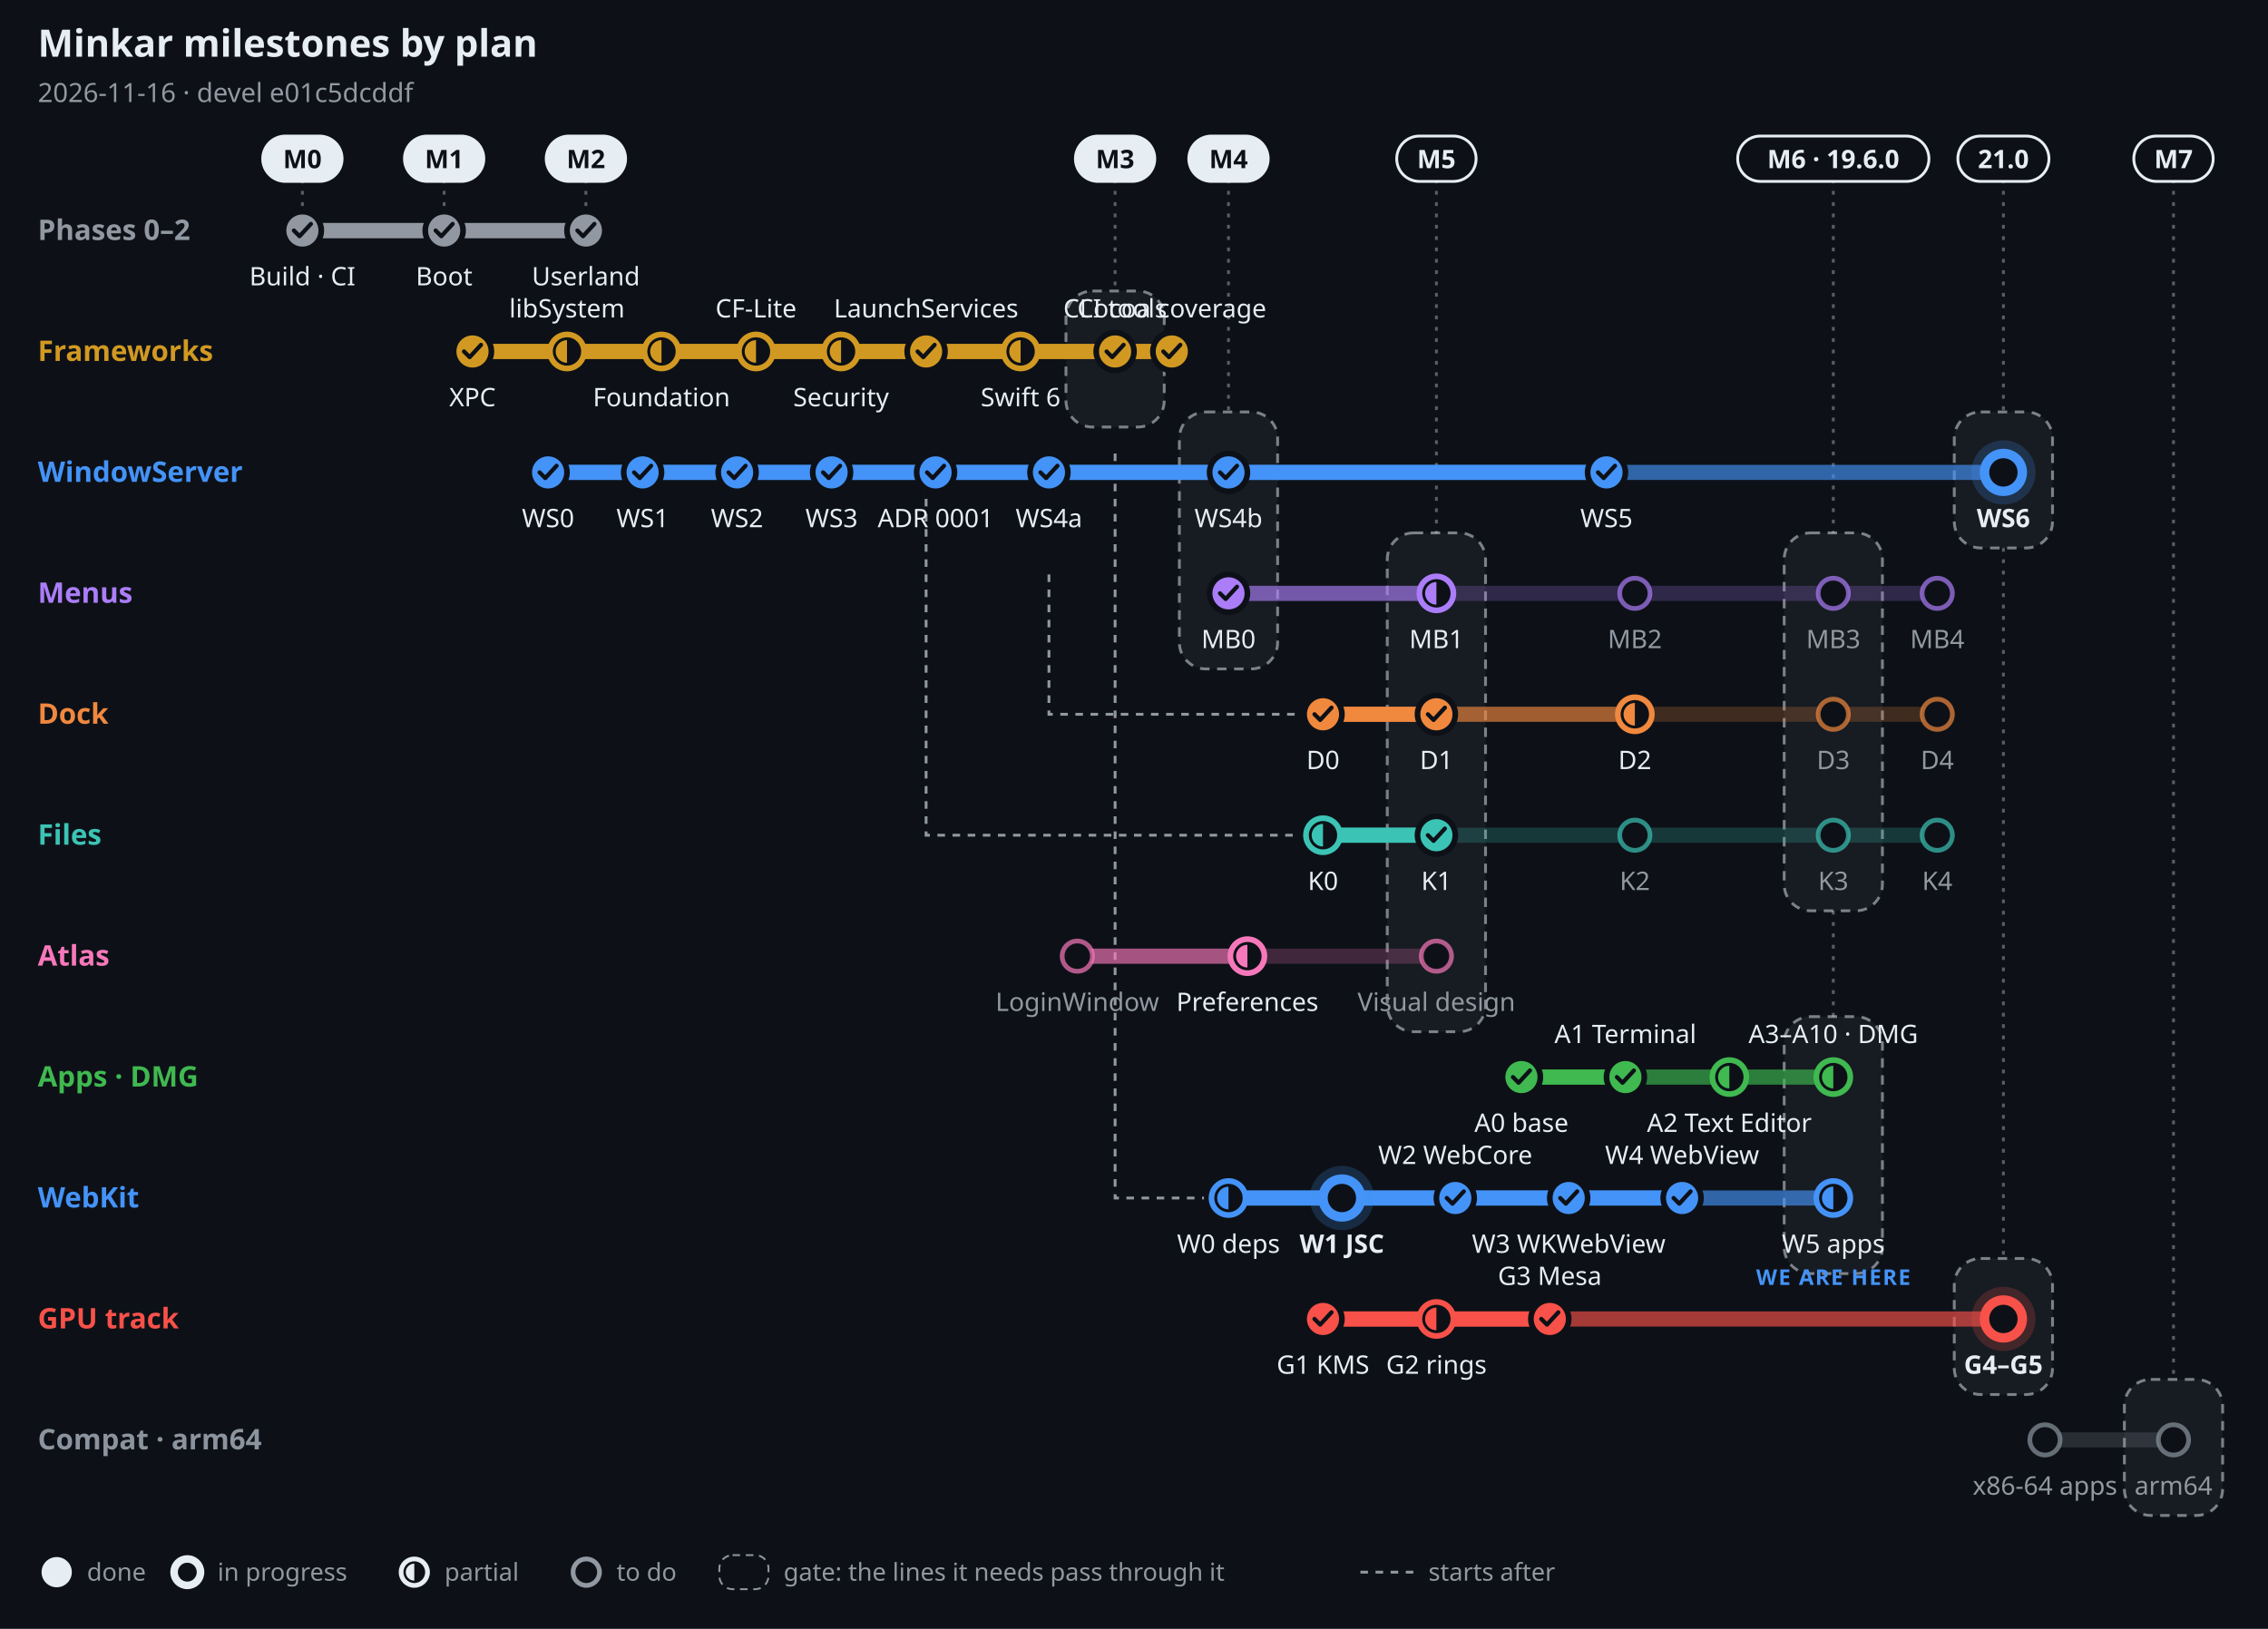
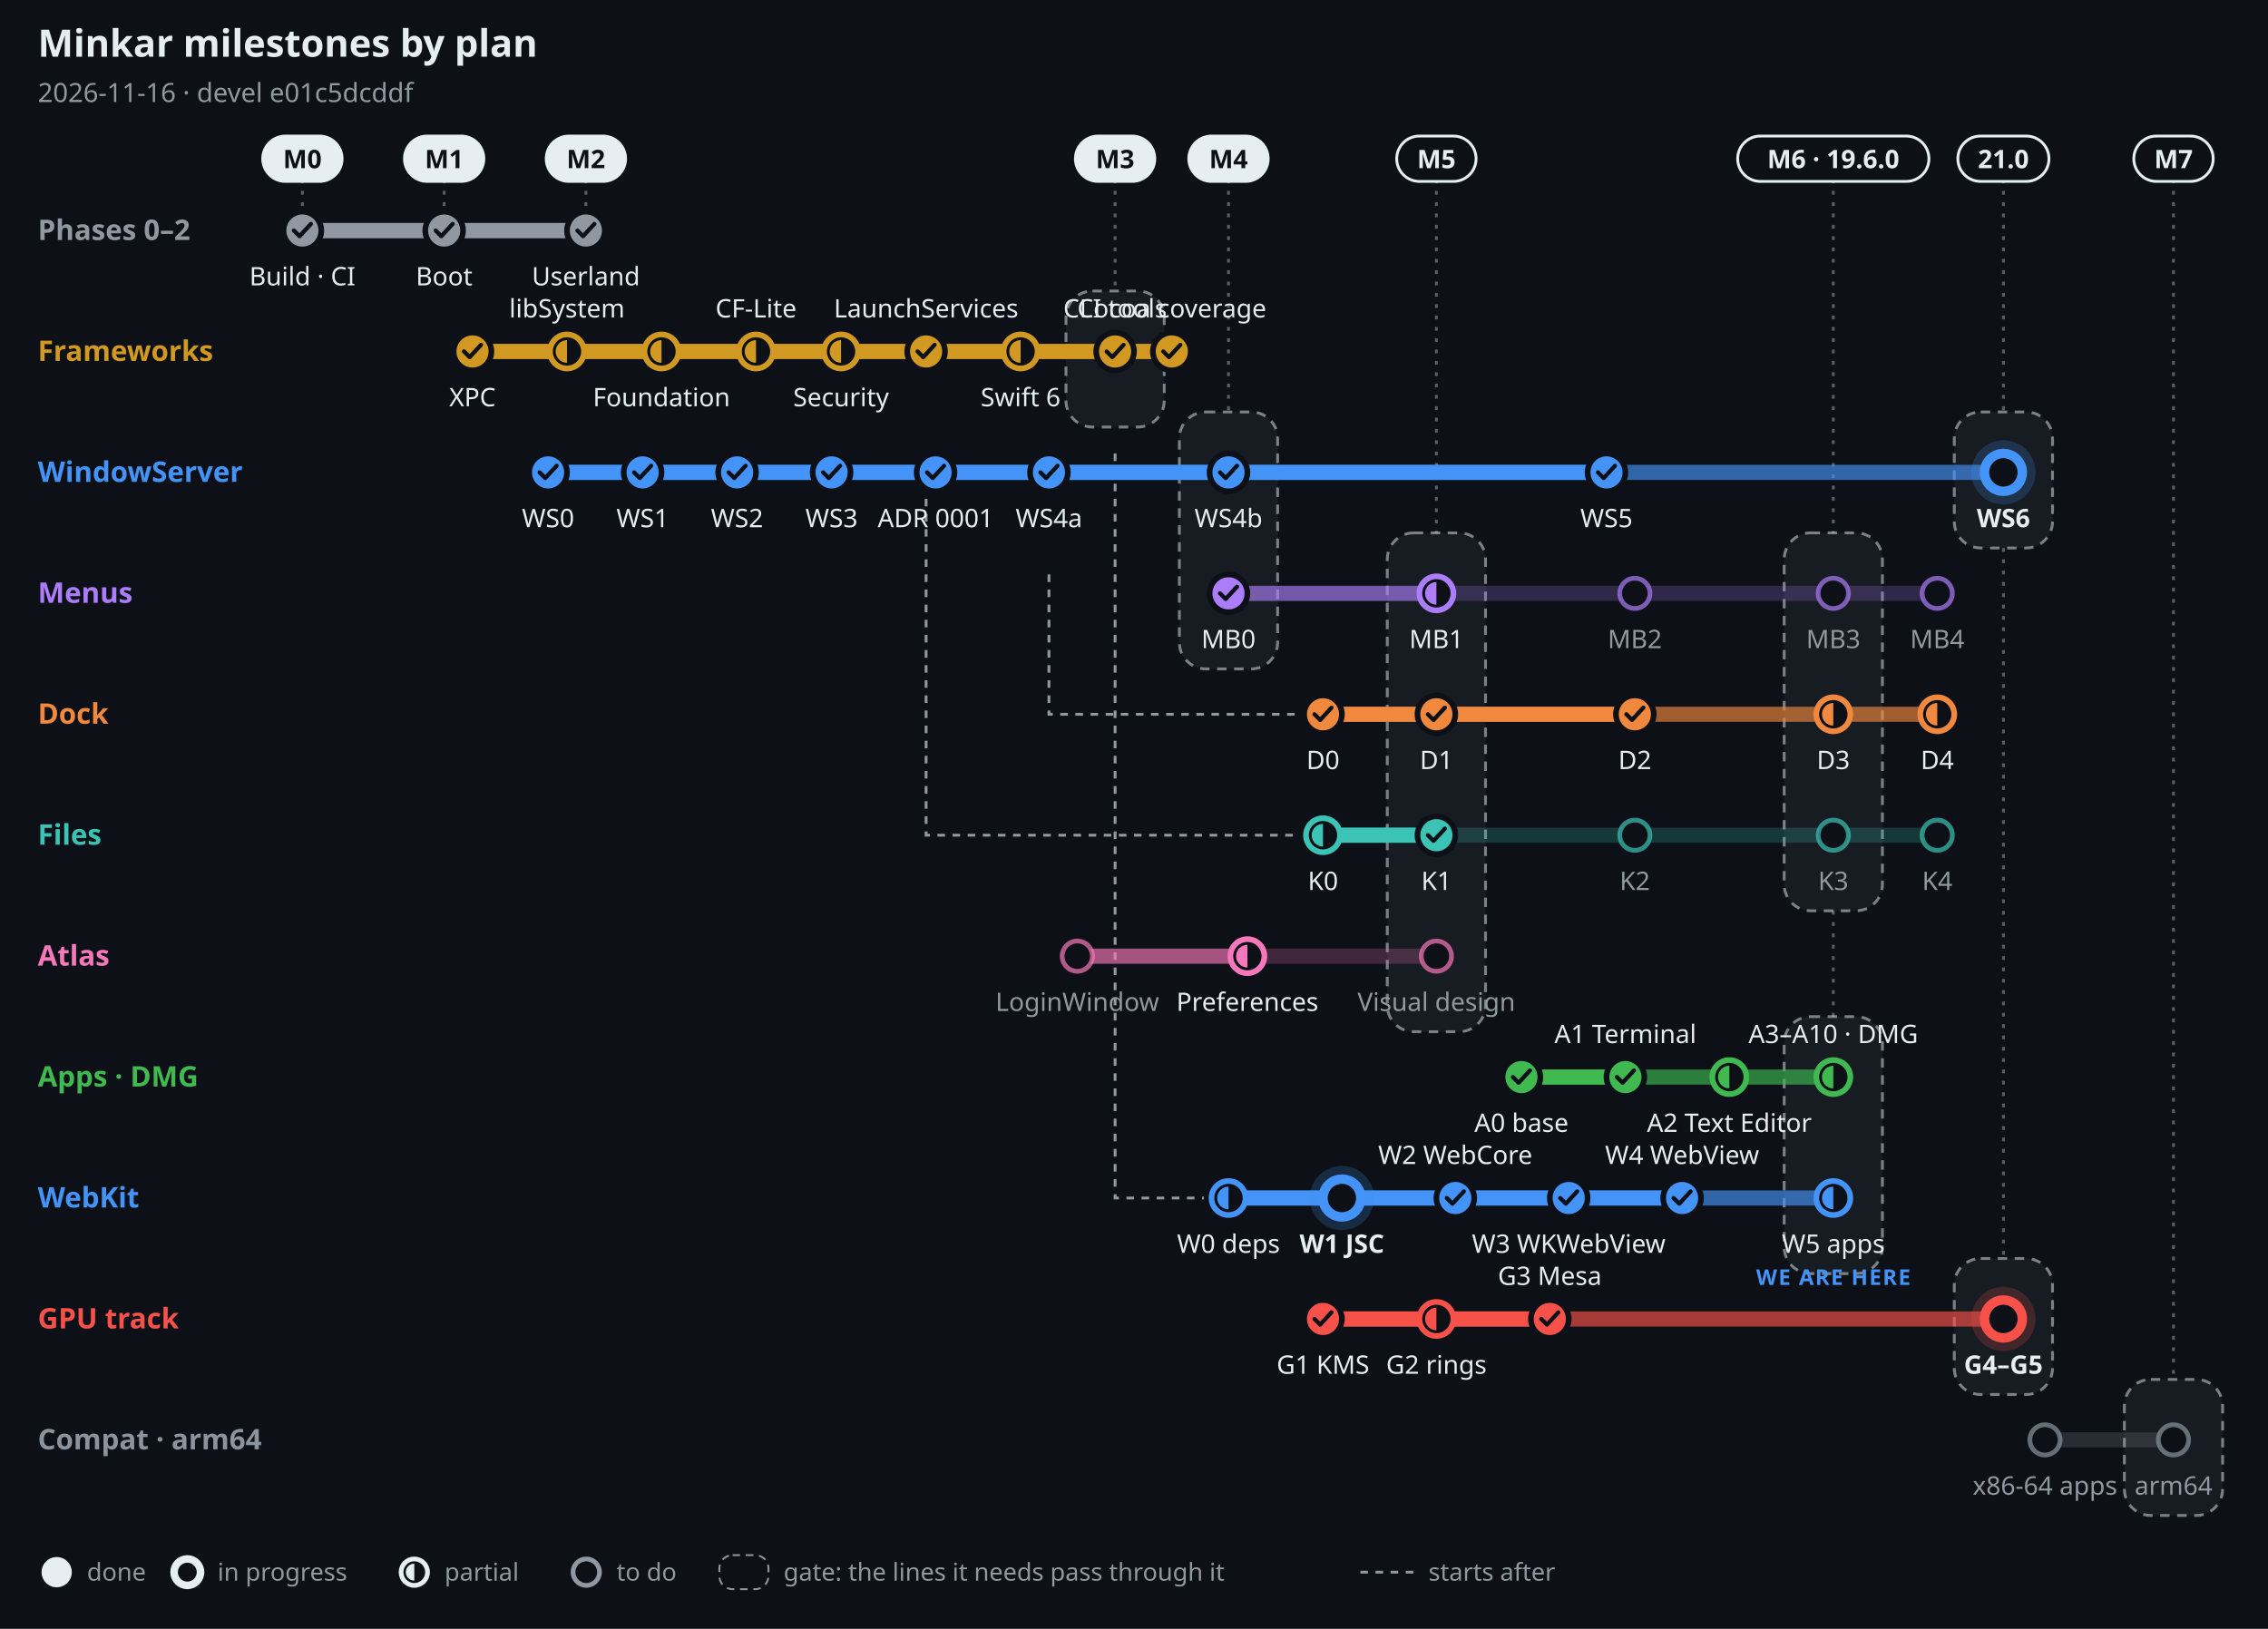
<svg xmlns="http://www.w3.org/2000/svg" width="1200" height="862" viewBox="0 0 1200 862" font-family="-apple-system, BlinkMacSystemFont, 'Segoe UI', 'Noto Sans', Helvetica, Arial, sans-serif" role="img" aria-label="Minkar milestones by plan, 2026-11-16">
  <rect width="1200" height="862" fill="#0d1117" />
  <text x="20" y="30" font-size="20" font-weight="700" fill="#e6edf3" text-anchor="start">Minkar milestones by plan</text>
  <text x="20" y="54" font-size="14" font-weight="400" fill="#9198a1" text-anchor="start">2026-11-16 · devel e01c5dcddf</text>
  <line x1="160" y1="95" x2="160" y2="110" stroke="#e6edf3" stroke-opacity=".35" stroke-width="1.5" stroke-dasharray="2 4" />
  <rect x="139" y="72" width="42" height="24" rx="12" fill="#e6edf3" stroke="#e6edf3" stroke-width="1.5" />
  <text x="160" y="89" font-size="13.5" font-weight="700" fill="#0d1117" text-anchor="middle">M0</text>
  <line x1="235" y1="95" x2="235" y2="110" stroke="#e6edf3" stroke-opacity=".35" stroke-width="1.5" stroke-dasharray="2 4" />
  <rect x="214" y="72" width="42" height="24" rx="12" fill="#e6edf3" stroke="#e6edf3" stroke-width="1.5" />
  <text x="235" y="89" font-size="13.5" font-weight="700" fill="#0d1117" text-anchor="middle">M1</text>
  <line x1="310" y1="95" x2="310" y2="110" stroke="#e6edf3" stroke-opacity=".35" stroke-width="1.5" stroke-dasharray="2 4" />
  <rect x="289" y="72" width="42" height="24" rx="12" fill="#e6edf3" stroke="#e6edf3" stroke-width="1.5" />
  <text x="310" y="89" font-size="13.5" font-weight="700" fill="#0d1117" text-anchor="middle">M2</text>
  <line x1="590" y1="95" x2="590" y2="154" stroke="#e6edf3" stroke-opacity=".35" stroke-width="1.5" stroke-dasharray="2 4" />
  <rect x="564" y="154" width="52" height="72" rx="14" fill="#e6edf3" fill-opacity=".05" stroke="#e6edf3" stroke-opacity=".5" stroke-width="1.5" stroke-dasharray="5 4" />
  <rect x="569" y="72" width="42" height="24" rx="12" fill="#e6edf3" stroke="#e6edf3" stroke-width="1.5" />
  <text x="590" y="89" font-size="13.5" font-weight="700" fill="#0d1117" text-anchor="middle">M3</text>
  <line x1="650" y1="95" x2="650" y2="218" stroke="#e6edf3" stroke-opacity=".35" stroke-width="1.5" stroke-dasharray="2 4" />
  <rect x="624" y="218" width="52" height="136" rx="14" fill="#e6edf3" fill-opacity=".05" stroke="#e6edf3" stroke-opacity=".5" stroke-width="1.5" stroke-dasharray="5 4" />
  <rect x="629" y="72" width="42" height="24" rx="12" fill="#e6edf3" stroke="#e6edf3" stroke-width="1.5" />
  <text x="650" y="89" font-size="13.5" font-weight="700" fill="#0d1117" text-anchor="middle">M4</text>
  <line x1="760" y1="95" x2="760" y2="282" stroke="#e6edf3" stroke-opacity=".35" stroke-width="1.5" stroke-dasharray="2 4" />
  <rect x="734" y="282" width="52" height="264" rx="14" fill="#e6edf3" fill-opacity=".05" stroke="#e6edf3" stroke-opacity=".5" stroke-width="1.5" stroke-dasharray="5 4" />
  <rect x="739" y="72" width="42" height="24" rx="12" fill="#0d1117" stroke="#e6edf3" stroke-width="1.5" />
  <text x="760" y="89" font-size="13.5" font-weight="700" fill="#e6edf3" text-anchor="middle">M5</text>
  <line x1="970" y1="95" x2="970" y2="282" stroke="#e6edf3" stroke-opacity=".35" stroke-width="1.5" stroke-dasharray="2 4" />
  <rect x="944" y="282" width="52" height="200" rx="14" fill="#e6edf3" fill-opacity=".05" stroke="#e6edf3" stroke-opacity=".5" stroke-width="1.5" stroke-dasharray="5 4" />
  <line x1="970" y1="482" x2="970" y2="538" stroke="#e6edf3" stroke-opacity=".35" stroke-width="1.5" stroke-dasharray="2 4" />
  <rect x="944" y="538" width="52" height="136" rx="14" fill="#e6edf3" fill-opacity=".05" stroke="#e6edf3" stroke-opacity=".5" stroke-width="1.5" stroke-dasharray="5 4" />
  <rect x="919.4" y="72" width="101.2" height="24" rx="12" fill="#0d1117" stroke="#e6edf3" stroke-width="1.5" />
  <text x="970" y="89" font-size="13.5" font-weight="700" fill="#e6edf3" text-anchor="middle">M6 · 19.6.0</text>
  <line x1="1060" y1="95" x2="1060" y2="218" stroke="#e6edf3" stroke-opacity=".35" stroke-width="1.5" stroke-dasharray="2 4" />
  <rect x="1034" y="218" width="52" height="72" rx="14" fill="#e6edf3" fill-opacity=".05" stroke="#e6edf3" stroke-opacity=".5" stroke-width="1.5" stroke-dasharray="5 4" />
  <line x1="1060" y1="290" x2="1060" y2="666" stroke="#e6edf3" stroke-opacity=".35" stroke-width="1.5" stroke-dasharray="2 4" />
  <rect x="1034" y="666" width="52" height="72" rx="14" fill="#e6edf3" fill-opacity=".05" stroke="#e6edf3" stroke-opacity=".5" stroke-width="1.5" stroke-dasharray="5 4" />
  <rect x="1035.9" y="72" width="48.2" height="24" rx="12" fill="#0d1117" stroke="#e6edf3" stroke-width="1.5" />
  <text x="1060" y="89" font-size="13.5" font-weight="700" fill="#e6edf3" text-anchor="middle">21.0</text>
  <line x1="1150" y1="95" x2="1150" y2="730" stroke="#e6edf3" stroke-opacity=".35" stroke-width="1.5" stroke-dasharray="2 4" />
  <rect x="1124" y="730" width="52" height="72" rx="14" fill="#e6edf3" fill-opacity=".05" stroke="#e6edf3" stroke-opacity=".5" stroke-width="1.5" stroke-dasharray="5 4" />
  <rect x="1129" y="72" width="42" height="24" rx="12" fill="#0d1117" stroke="#e6edf3" stroke-width="1.5" />
  <text x="1150" y="89" font-size="13.5" font-weight="700" fill="#e6edf3" text-anchor="middle">M7</text>
  <path d="M555 304 V378 H687" fill="none" stroke="#9198a1" stroke-width="1.5" stroke-dasharray="4 4" />
  <path d="M490 240 V442 H687" fill="none" stroke="#9198a1" stroke-width="1.5" stroke-dasharray="4 4" />
  <path d="M590 240 V634 H637" fill="none" stroke="#9198a1" stroke-width="1.5" stroke-dasharray="4 4" />
  <text x="20" y="127" font-size="15" font-weight="700" fill="#9198a1" text-anchor="start">Phases 0–2</text>
  <line x1="160" y1="122" x2="310" y2="122" stroke="#9198a1" stroke-opacity=".22" stroke-width="8" stroke-linecap="round" />
  <line x1="160" y1="122" x2="310" y2="122" stroke="#9198a1" stroke-opacity=".55" stroke-width="8" stroke-linecap="round" />
  <line x1="160" y1="122" x2="310" y2="122" stroke="#9198a1" stroke-opacity="1" stroke-width="8" stroke-linecap="round" />
  <circle cx="160" cy="122" r="10" fill="#9198a1" stroke="#0d1117" stroke-width="3" />
  <path d="M155.5 122 l3 3 l6 -6.5" fill="none" stroke="#0d1117" stroke-width="2.2" stroke-linecap="round" stroke-linejoin="round" />
  <text x="160" y="151" font-size="13.5" font-weight="500" fill="#e6edf3" text-anchor="middle">Build · CI</text>
  <circle cx="235" cy="122" r="10" fill="#9198a1" stroke="#0d1117" stroke-width="3" />
  <path d="M230.5 122 l3 3 l6 -6.5" fill="none" stroke="#0d1117" stroke-width="2.2" stroke-linecap="round" stroke-linejoin="round" />
  <text x="235" y="151" font-size="13.5" font-weight="500" fill="#e6edf3" text-anchor="middle">Boot</text>
  <circle cx="310" cy="122" r="10" fill="#9198a1" stroke="#0d1117" stroke-width="3" />
  <path d="M305.5 122 l3 3 l6 -6.5" fill="none" stroke="#0d1117" stroke-width="2.2" stroke-linecap="round" stroke-linejoin="round" />
  <text x="310" y="151" font-size="13.5" font-weight="500" fill="#e6edf3" text-anchor="middle">Userland</text>
  <text x="20" y="191" font-size="15" font-weight="700" fill="#d29922" text-anchor="start">Frameworks</text>
  <line x1="250" y1="186" x2="620" y2="186" stroke="#d29922" stroke-opacity=".22" stroke-width="8" stroke-linecap="round" />
  <line x1="250" y1="186" x2="620" y2="186" stroke="#d29922" stroke-opacity=".55" stroke-width="8" stroke-linecap="round" />
  <line x1="250" y1="186" x2="620" y2="186" stroke="#d29922" stroke-opacity="1" stroke-width="8" stroke-linecap="round" />
  <circle cx="250" cy="186" r="10" fill="#d29922" stroke="#0d1117" stroke-width="3" />
  <path d="M245.5 186 l3 3 l6 -6.5" fill="none" stroke="#0d1117" stroke-width="2.2" stroke-linecap="round" stroke-linejoin="round" />
  <text x="250" y="215" font-size="13.5" font-weight="500" fill="#e6edf3" text-anchor="middle">XPC</text>
  <circle cx="300" cy="186" r="9" fill="#0d1117" stroke="#d29922" stroke-width="3" />
  <path d="M300 180 A6 6 0 0 0 300 192 Z" fill="#d29922" />
  <text x="300" y="168" font-size="13.5" font-weight="500" fill="#e6edf3" text-anchor="middle">libSystem</text>
  <circle cx="350" cy="186" r="9" fill="#0d1117" stroke="#d29922" stroke-width="3" />
  <path d="M350 180 A6 6 0 0 0 350 192 Z" fill="#d29922" />
  <text x="350" y="215" font-size="13.5" font-weight="500" fill="#e6edf3" text-anchor="middle">Foundation</text>
  <circle cx="400" cy="186" r="9" fill="#0d1117" stroke="#d29922" stroke-width="3" />
  <path d="M400 180 A6 6 0 0 0 400 192 Z" fill="#d29922" />
  <text x="400" y="168" font-size="13.5" font-weight="500" fill="#e6edf3" text-anchor="middle">CF-Lite</text>
  <circle cx="445" cy="186" r="9" fill="#0d1117" stroke="#d29922" stroke-width="3" />
  <path d="M445 180 A6 6 0 0 0 445 192 Z" fill="#d29922" />
  <text x="445" y="215" font-size="13.5" font-weight="500" fill="#e6edf3" text-anchor="middle">Security</text>
  <circle cx="490" cy="186" r="10" fill="#d29922" stroke="#0d1117" stroke-width="3" />
  <path d="M485.5 186 l3 3 l6 -6.5" fill="none" stroke="#0d1117" stroke-width="2.2" stroke-linecap="round" stroke-linejoin="round" />
  <text x="490" y="168" font-size="13.5" font-weight="500" fill="#e6edf3" text-anchor="middle">LaunchServices</text>
  <circle cx="540" cy="186" r="9" fill="#0d1117" stroke="#d29922" stroke-width="3" />
  <path d="M540 180 A6 6 0 0 0 540 192 Z" fill="#d29922" />
  <text x="540" y="215" font-size="13.5" font-weight="500" fill="#e6edf3" text-anchor="middle">Swift 6</text>
  <circle cx="590" cy="186" r="10" fill="#d29922" stroke="#0d1117" stroke-width="3" />
  <path d="M585.5 186 l3 3 l6 -6.5" fill="none" stroke="#0d1117" stroke-width="2.2" stroke-linecap="round" stroke-linejoin="round" />
  <text x="590" y="168" font-size="13.5" font-weight="500" fill="#e6edf3" text-anchor="middle">CLI tools</text>
  <circle cx="620" cy="186" r="10" fill="#d29922" stroke="#0d1117" stroke-width="3" />
  <path d="M615.5 186 l3 3 l6 -6.5" fill="none" stroke="#0d1117" stroke-width="2.2" stroke-linecap="round" stroke-linejoin="round" />
  <text x="620" y="168" font-size="13.5" font-weight="500" fill="#e6edf3" text-anchor="middle">Cocoa coverage</text>
  <text x="20" y="255" font-size="15" font-weight="700" fill="#4493f8" text-anchor="start">WindowServer</text>
  <line x1="290" y1="250" x2="1060" y2="250" stroke="#4493f8" stroke-opacity=".22" stroke-width="8" stroke-linecap="round" />
  <line x1="290" y1="250" x2="1060" y2="250" stroke="#4493f8" stroke-opacity=".55" stroke-width="8" stroke-linecap="round" />
  <line x1="290" y1="250" x2="850" y2="250" stroke="#4493f8" stroke-opacity="1" stroke-width="8" stroke-linecap="round" />
  <circle cx="290" cy="250" r="10" fill="#4493f8" stroke="#0d1117" stroke-width="3" />
  <path d="M285.5 250 l3 3 l6 -6.5" fill="none" stroke="#0d1117" stroke-width="2.2" stroke-linecap="round" stroke-linejoin="round" />
  <text x="290" y="279" font-size="13.5" font-weight="500" fill="#e6edf3" text-anchor="middle">WS0</text>
  <circle cx="340" cy="250" r="10" fill="#4493f8" stroke="#0d1117" stroke-width="3" />
  <path d="M335.5 250 l3 3 l6 -6.5" fill="none" stroke="#0d1117" stroke-width="2.2" stroke-linecap="round" stroke-linejoin="round" />
  <text x="340" y="279" font-size="13.5" font-weight="500" fill="#e6edf3" text-anchor="middle">WS1</text>
  <circle cx="390" cy="250" r="10" fill="#4493f8" stroke="#0d1117" stroke-width="3" />
  <path d="M385.5 250 l3 3 l6 -6.5" fill="none" stroke="#0d1117" stroke-width="2.2" stroke-linecap="round" stroke-linejoin="round" />
  <text x="390" y="279" font-size="13.5" font-weight="500" fill="#e6edf3" text-anchor="middle">WS2</text>
  <circle cx="440" cy="250" r="10" fill="#4493f8" stroke="#0d1117" stroke-width="3" />
  <path d="M435.5 250 l3 3 l6 -6.5" fill="none" stroke="#0d1117" stroke-width="2.2" stroke-linecap="round" stroke-linejoin="round" />
  <text x="440" y="279" font-size="13.5" font-weight="500" fill="#e6edf3" text-anchor="middle">WS3</text>
  <circle cx="495" cy="250" r="10" fill="#4493f8" stroke="#0d1117" stroke-width="3" />
  <path d="M490.5 250 l3 3 l6 -6.5" fill="none" stroke="#0d1117" stroke-width="2.2" stroke-linecap="round" stroke-linejoin="round" />
  <text x="495" y="279" font-size="13.5" font-weight="500" fill="#e6edf3" text-anchor="middle">ADR 0001</text>
  <circle cx="555" cy="250" r="10" fill="#4493f8" stroke="#0d1117" stroke-width="3" />
  <path d="M550.5 250 l3 3 l6 -6.5" fill="none" stroke="#0d1117" stroke-width="2.2" stroke-linecap="round" stroke-linejoin="round" />
  <text x="555" y="279" font-size="13.5" font-weight="500" fill="#e6edf3" text-anchor="middle">WS4a</text>
  <circle cx="650" cy="250" r="10" fill="#4493f8" stroke="#0d1117" stroke-width="3" />
  <path d="M645.5 250 l3 3 l6 -6.5" fill="none" stroke="#0d1117" stroke-width="2.2" stroke-linecap="round" stroke-linejoin="round" />
  <text x="650" y="279" font-size="13.5" font-weight="500" fill="#e6edf3" text-anchor="middle">WS4b</text>
  <circle cx="850" cy="250" r="10" fill="#4493f8" stroke="#0d1117" stroke-width="3" />
  <path d="M845.5 250 l3 3 l6 -6.5" fill="none" stroke="#0d1117" stroke-width="2.2" stroke-linecap="round" stroke-linejoin="round" />
  <text x="850" y="279" font-size="13.5" font-weight="500" fill="#e6edf3" text-anchor="middle">WS5</text>
  <circle cx="1060" cy="250" r="17" fill="#4493f8" fill-opacity=".2" />
  <circle cx="1060" cy="250" r="10" fill="#0d1117" stroke="#4493f8" stroke-width="5" />
  <text x="1060" y="279" font-size="13.5" font-weight="700" fill="#e6edf3" text-anchor="middle">WS6</text>
  <text x="20" y="319" font-size="15" font-weight="700" fill="#ab7df8" text-anchor="start">Menus</text>
  <line x1="650" y1="314" x2="1025" y2="314" stroke="#ab7df8" stroke-opacity=".22" stroke-width="8" stroke-linecap="round" />
  <line x1="650" y1="314" x2="760" y2="314" stroke="#ab7df8" stroke-opacity=".55" stroke-width="8" stroke-linecap="round" />
  <line x1="650" y1="314" x2="650" y2="314" stroke="#ab7df8" stroke-opacity="1" stroke-width="8" stroke-linecap="round" />
  <circle cx="650" cy="314" r="10" fill="#ab7df8" stroke="#0d1117" stroke-width="3" />
  <path d="M645.5 314 l3 3 l6 -6.5" fill="none" stroke="#0d1117" stroke-width="2.2" stroke-linecap="round" stroke-linejoin="round" />
  <text x="650" y="343" font-size="13.5" font-weight="500" fill="#e6edf3" text-anchor="middle">MB0</text>
  <circle cx="760" cy="314" r="9" fill="#0d1117" stroke="#ab7df8" stroke-width="3" />
  <path d="M760 308 A6 6 0 0 0 760 320 Z" fill="#ab7df8" />
  <text x="760" y="343" font-size="13.5" font-weight="500" fill="#e6edf3" text-anchor="middle">MB1</text>
  <circle cx="865" cy="314" r="8" fill="#0d1117" stroke="#ab7df8" stroke-opacity=".7" stroke-width="2.5" />
  <text x="865" y="343" font-size="13.5" font-weight="500" fill="#9198a1" text-anchor="middle">MB2</text>
  <circle cx="970" cy="314" r="8" fill="#0d1117" stroke="#ab7df8" stroke-opacity=".7" stroke-width="2.5" />
  <text x="970" y="343" font-size="13.5" font-weight="500" fill="#9198a1" text-anchor="middle">MB3</text>
  <circle cx="1025" cy="314" r="8" fill="#0d1117" stroke="#ab7df8" stroke-opacity=".7" stroke-width="2.5" />
  <text x="1025" y="343" font-size="13.5" font-weight="500" fill="#9198a1" text-anchor="middle">MB4</text>
  <text x="20" y="383" font-size="15" font-weight="700" fill="#f0883e" text-anchor="start">Dock</text>
  <line x1="700" y1="378" x2="1025" y2="378" stroke="#f0883e" stroke-opacity=".22" stroke-width="8" stroke-linecap="round" />
-   <line x1="700" y1="378" x2="865" y2="378" stroke="#f0883e" stroke-opacity=".55" stroke-width="8" stroke-linecap="round" />
-   <line x1="700" y1="378" x2="760" y2="378" stroke="#f0883e" stroke-opacity="1" stroke-width="8" stroke-linecap="round" />
+   <line x1="700" y1="378" x2="1025" y2="378" stroke="#f0883e" stroke-opacity=".55" stroke-width="8" stroke-linecap="round" />
+   <line x1="700" y1="378" x2="865" y2="378" stroke="#f0883e" stroke-opacity="1" stroke-width="8" stroke-linecap="round" />
  <circle cx="700" cy="378" r="10" fill="#f0883e" stroke="#0d1117" stroke-width="3" />
  <path d="M695.5 378 l3 3 l6 -6.5" fill="none" stroke="#0d1117" stroke-width="2.2" stroke-linecap="round" stroke-linejoin="round" />
  <text x="700" y="407" font-size="13.5" font-weight="500" fill="#e6edf3" text-anchor="middle">D0</text>
  <circle cx="760" cy="378" r="10" fill="#f0883e" stroke="#0d1117" stroke-width="3" />
  <path d="M755.5 378 l3 3 l6 -6.5" fill="none" stroke="#0d1117" stroke-width="2.2" stroke-linecap="round" stroke-linejoin="round" />
  <text x="760" y="407" font-size="13.5" font-weight="500" fill="#e6edf3" text-anchor="middle">D1</text>
-   <circle cx="865" cy="378" r="9" fill="#0d1117" stroke="#f0883e" stroke-width="3" />
-   <path d="M865 372 A6 6 0 0 0 865 384 Z" fill="#f0883e" />
+   <circle cx="865" cy="378" r="10" fill="#f0883e" stroke="#0d1117" stroke-width="3" />
+   <path d="M860.5 378 l3 3 l6 -6.5" fill="none" stroke="#0d1117" stroke-width="2.2" stroke-linecap="round" stroke-linejoin="round" />
  <text x="865" y="407" font-size="13.5" font-weight="500" fill="#e6edf3" text-anchor="middle">D2</text>
-   <circle cx="970" cy="378" r="8" fill="#0d1117" stroke="#f0883e" stroke-opacity=".7" stroke-width="2.5" />
-   <text x="970" y="407" font-size="13.5" font-weight="500" fill="#9198a1" text-anchor="middle">D3</text>
-   <circle cx="1025" cy="378" r="8" fill="#0d1117" stroke="#f0883e" stroke-opacity=".7" stroke-width="2.5" />
-   <text x="1025" y="407" font-size="13.5" font-weight="500" fill="#9198a1" text-anchor="middle">D4</text>
+   <circle cx="970" cy="378" r="9" fill="#0d1117" stroke="#f0883e" stroke-width="3" />
+   <path d="M970 372 A6 6 0 0 0 970 384 Z" fill="#f0883e" />
+   <text x="970" y="407" font-size="13.5" font-weight="500" fill="#e6edf3" text-anchor="middle">D3</text>
+   <circle cx="1025" cy="378" r="9" fill="#0d1117" stroke="#f0883e" stroke-width="3" />
+   <path d="M1025 372 A6 6 0 0 0 1025 384 Z" fill="#f0883e" />
+   <text x="1025" y="407" font-size="13.5" font-weight="500" fill="#e6edf3" text-anchor="middle">D4</text>
  <text x="20" y="447" font-size="15" font-weight="700" fill="#3bc4b5" text-anchor="start">Files</text>
  <line x1="700" y1="442" x2="1025" y2="442" stroke="#3bc4b5" stroke-opacity=".22" stroke-width="8" stroke-linecap="round" />
  <line x1="700" y1="442" x2="760" y2="442" stroke="#3bc4b5" stroke-opacity=".55" stroke-width="8" stroke-linecap="round" />
  <line x1="700" y1="442" x2="760" y2="442" stroke="#3bc4b5" stroke-opacity="1" stroke-width="8" stroke-linecap="round" />
  <circle cx="700" cy="442" r="9" fill="#0d1117" stroke="#3bc4b5" stroke-width="3" />
  <path d="M700 436 A6 6 0 0 0 700 448 Z" fill="#3bc4b5" />
  <text x="700" y="471" font-size="13.5" font-weight="500" fill="#e6edf3" text-anchor="middle">K0</text>
  <circle cx="760" cy="442" r="10" fill="#3bc4b5" stroke="#0d1117" stroke-width="3" />
  <path d="M755.5 442 l3 3 l6 -6.5" fill="none" stroke="#0d1117" stroke-width="2.2" stroke-linecap="round" stroke-linejoin="round" />
  <text x="760" y="471" font-size="13.5" font-weight="500" fill="#e6edf3" text-anchor="middle">K1</text>
  <circle cx="865" cy="442" r="8" fill="#0d1117" stroke="#3bc4b5" stroke-opacity=".7" stroke-width="2.5" />
  <text x="865" y="471" font-size="13.5" font-weight="500" fill="#9198a1" text-anchor="middle">K2</text>
  <circle cx="970" cy="442" r="8" fill="#0d1117" stroke="#3bc4b5" stroke-opacity=".7" stroke-width="2.5" />
  <text x="970" y="471" font-size="13.5" font-weight="500" fill="#9198a1" text-anchor="middle">K3</text>
  <circle cx="1025" cy="442" r="8" fill="#0d1117" stroke="#3bc4b5" stroke-opacity=".7" stroke-width="2.5" />
  <text x="1025" y="471" font-size="13.5" font-weight="500" fill="#9198a1" text-anchor="middle">K4</text>
  <text x="20" y="511" font-size="15" font-weight="700" fill="#f778ba" text-anchor="start">Atlas</text>
  <line x1="570" y1="506" x2="760" y2="506" stroke="#f778ba" stroke-opacity=".22" stroke-width="8" stroke-linecap="round" />
  <line x1="570" y1="506" x2="660" y2="506" stroke="#f778ba" stroke-opacity=".55" stroke-width="8" stroke-linecap="round" />
  <circle cx="570" cy="506" r="8" fill="#0d1117" stroke="#f778ba" stroke-opacity=".7" stroke-width="2.5" />
  <text x="570" y="535" font-size="13.5" font-weight="500" fill="#9198a1" text-anchor="middle">LoginWindow</text>
  <circle cx="660" cy="506" r="9" fill="#0d1117" stroke="#f778ba" stroke-width="3" />
  <path d="M660 500 A6 6 0 0 0 660 512 Z" fill="#f778ba" />
  <text x="660" y="535" font-size="13.5" font-weight="500" fill="#e6edf3" text-anchor="middle">Preferences</text>
  <circle cx="760" cy="506" r="8" fill="#0d1117" stroke="#f778ba" stroke-opacity=".7" stroke-width="2.5" />
  <text x="760" y="535" font-size="13.5" font-weight="500" fill="#9198a1" text-anchor="middle">Visual design</text>
  <text x="20" y="575" font-size="15" font-weight="700" fill="#3fb950" text-anchor="start">Apps · DMG</text>
  <line x1="805" y1="570" x2="970" y2="570" stroke="#3fb950" stroke-opacity=".22" stroke-width="8" stroke-linecap="round" />
  <line x1="805" y1="570" x2="970" y2="570" stroke="#3fb950" stroke-opacity=".55" stroke-width="8" stroke-linecap="round" />
  <line x1="805" y1="570" x2="860" y2="570" stroke="#3fb950" stroke-opacity="1" stroke-width="8" stroke-linecap="round" />
  <circle cx="805" cy="570" r="10" fill="#3fb950" stroke="#0d1117" stroke-width="3" />
  <path d="M800.5 570 l3 3 l6 -6.5" fill="none" stroke="#0d1117" stroke-width="2.2" stroke-linecap="round" stroke-linejoin="round" />
  <text x="805" y="599" font-size="13.5" font-weight="500" fill="#e6edf3" text-anchor="middle">A0 base</text>
  <circle cx="860" cy="570" r="10" fill="#3fb950" stroke="#0d1117" stroke-width="3" />
  <path d="M855.5 570 l3 3 l6 -6.5" fill="none" stroke="#0d1117" stroke-width="2.2" stroke-linecap="round" stroke-linejoin="round" />
  <text x="860" y="552" font-size="13.5" font-weight="500" fill="#e6edf3" text-anchor="middle">A1 Terminal</text>
  <circle cx="915" cy="570" r="9" fill="#0d1117" stroke="#3fb950" stroke-width="3" />
  <path d="M915 564 A6 6 0 0 0 915 576 Z" fill="#3fb950" />
  <text x="915" y="599" font-size="13.5" font-weight="500" fill="#e6edf3" text-anchor="middle">A2 Text Editor</text>
  <circle cx="970" cy="570" r="9" fill="#0d1117" stroke="#3fb950" stroke-width="3" />
  <path d="M970 564 A6 6 0 0 0 970 576 Z" fill="#3fb950" />
  <text x="970" y="552" font-size="13.5" font-weight="500" fill="#e6edf3" text-anchor="middle">A3–A10 · DMG</text>
  <text x="20" y="639" font-size="15" font-weight="700" fill="#4493f8" text-anchor="start">WebKit</text>
  <line x1="650" y1="634" x2="970" y2="634" stroke="#4493f8" stroke-opacity=".22" stroke-width="8" stroke-linecap="round" />
  <line x1="650" y1="634" x2="970" y2="634" stroke="#4493f8" stroke-opacity=".55" stroke-width="8" stroke-linecap="round" />
  <line x1="650" y1="634" x2="890" y2="634" stroke="#4493f8" stroke-opacity="1" stroke-width="8" stroke-linecap="round" />
  <circle cx="650" cy="634" r="9" fill="#0d1117" stroke="#4493f8" stroke-width="3" />
  <path d="M650 628 A6 6 0 0 0 650 640 Z" fill="#4493f8" />
  <text x="650" y="663" font-size="13.5" font-weight="500" fill="#e6edf3" text-anchor="middle">W0 deps</text>
  <circle cx="710" cy="634" r="17" fill="#4493f8" fill-opacity=".2" />
  <circle cx="710" cy="634" r="10" fill="#0d1117" stroke="#4493f8" stroke-width="5" />
  <text x="710" y="663" font-size="13.5" font-weight="700" fill="#e6edf3" text-anchor="middle">W1 JSC</text>
  <circle cx="770" cy="634" r="10" fill="#4493f8" stroke="#0d1117" stroke-width="3" />
  <path d="M765.5 634 l3 3 l6 -6.5" fill="none" stroke="#0d1117" stroke-width="2.2" stroke-linecap="round" stroke-linejoin="round" />
  <text x="770" y="616" font-size="13.5" font-weight="500" fill="#e6edf3" text-anchor="middle">W2 WebCore</text>
  <circle cx="830" cy="634" r="10" fill="#4493f8" stroke="#0d1117" stroke-width="3" />
  <path d="M825.5 634 l3 3 l6 -6.5" fill="none" stroke="#0d1117" stroke-width="2.2" stroke-linecap="round" stroke-linejoin="round" />
  <text x="830" y="663" font-size="13.5" font-weight="500" fill="#e6edf3" text-anchor="middle">W3 WKWebView</text>
  <circle cx="890" cy="634" r="10" fill="#4493f8" stroke="#0d1117" stroke-width="3" />
  <path d="M885.5 634 l3 3 l6 -6.5" fill="none" stroke="#0d1117" stroke-width="2.2" stroke-linecap="round" stroke-linejoin="round" />
  <text x="890" y="616" font-size="13.5" font-weight="500" fill="#e6edf3" text-anchor="middle">W4 WebView</text>
  <circle cx="970" cy="634" r="9" fill="#0d1117" stroke="#4493f8" stroke-width="3" />
  <path d="M970 628 A6 6 0 0 0 970 640 Z" fill="#4493f8" />
  <text x="970" y="663" font-size="13.5" font-weight="500" fill="#e6edf3" text-anchor="middle">W5 apps</text>
  <text x="970" y="680" font-size="11.5" font-weight="800" fill="#4493f8" text-anchor="middle" letter-spacing=".06em">WE ARE HERE</text>
  <text x="20" y="703" font-size="15" font-weight="700" fill="#f85149" text-anchor="start">GPU track</text>
  <line x1="700" y1="698" x2="1060" y2="698" stroke="#f85149" stroke-opacity=".22" stroke-width="8" stroke-linecap="round" />
  <line x1="700" y1="698" x2="1060" y2="698" stroke="#f85149" stroke-opacity=".55" stroke-width="8" stroke-linecap="round" />
  <line x1="700" y1="698" x2="820" y2="698" stroke="#f85149" stroke-opacity="1" stroke-width="8" stroke-linecap="round" />
  <circle cx="700" cy="698" r="10" fill="#f85149" stroke="#0d1117" stroke-width="3" />
  <path d="M695.5 698 l3 3 l6 -6.5" fill="none" stroke="#0d1117" stroke-width="2.2" stroke-linecap="round" stroke-linejoin="round" />
  <text x="700" y="727" font-size="13.5" font-weight="500" fill="#e6edf3" text-anchor="middle">G1 KMS</text>
  <circle cx="760" cy="698" r="9" fill="#0d1117" stroke="#f85149" stroke-width="3" />
  <path d="M760 692 A6 6 0 0 0 760 704 Z" fill="#f85149" />
  <text x="760" y="727" font-size="13.5" font-weight="500" fill="#e6edf3" text-anchor="middle">G2 rings</text>
  <circle cx="820" cy="698" r="10" fill="#f85149" stroke="#0d1117" stroke-width="3" />
  <path d="M815.5 698 l3 3 l6 -6.5" fill="none" stroke="#0d1117" stroke-width="2.2" stroke-linecap="round" stroke-linejoin="round" />
  <text x="820" y="680" font-size="13.5" font-weight="500" fill="#e6edf3" text-anchor="middle">G3 Mesa</text>
  <circle cx="1060" cy="698" r="17" fill="#f85149" fill-opacity=".2" />
  <circle cx="1060" cy="698" r="10" fill="#0d1117" stroke="#f85149" stroke-width="5" />
  <text x="1060" y="727" font-size="13.5" font-weight="700" fill="#e6edf3" text-anchor="middle">G4–G5</text>
  <text x="20" y="767" font-size="15" font-weight="700" fill="#8b949e" text-anchor="start">Compat · arm64</text>
  <line x1="1082" y1="762" x2="1150" y2="762" stroke="#8b949e" stroke-opacity=".22" stroke-width="8" stroke-linecap="round" />
  <circle cx="1082" cy="762" r="8" fill="#0d1117" stroke="#8b949e" stroke-opacity=".7" stroke-width="2.5" />
  <text x="1082" y="791" font-size="13.5" font-weight="500" fill="#9198a1" text-anchor="middle">x86-64 apps</text>
  <circle cx="1150" cy="762" r="8" fill="#0d1117" stroke="#8b949e" stroke-opacity=".7" stroke-width="2.5" />
  <text x="1150" y="791" font-size="13.5" font-weight="500" fill="#9198a1" text-anchor="middle">arm64</text>
  <circle cx="30" cy="832" r="8" fill="#e6edf3" />
  <text x="46" y="836.5" font-size="13" font-weight="400" fill="#9198a1" text-anchor="start">done</text>
  <circle cx="99.1" cy="832" r="7" fill="#0d1117" stroke="#e6edf3" stroke-width="4" />
  <text x="115.1" y="836.5" font-size="13" font-weight="400" fill="#9198a1" text-anchor="start">in progress</text>
  <circle cx="219.2" cy="832" r="7" fill="#0d1117" stroke="#e6edf3" stroke-width="2.5" />
  <path d="M219.2 827.5 A4.5 4.5 0 0 0 219.2 836.5 Z" fill="#e6edf3" />
  <text x="235.2" y="836.5" font-size="13" font-weight="400" fill="#9198a1" text-anchor="start">partial</text>
  <circle cx="310.2" cy="832" r="7" fill="#0d1117" stroke="#9198a1" stroke-width="2.5" />
  <text x="326.2" y="836.5" font-size="13" font-weight="400" fill="#9198a1" text-anchor="start">to do</text>
  <rect x="380.6" y="823" width="26" height="18" rx="7" fill="none" stroke="#e6edf3" stroke-opacity=".6" stroke-dasharray="4 3" />
  <text x="414.6" y="836.5" font-size="13" font-weight="400" fill="#9198a1" text-anchor="start">gate: the lines it needs pass through it</text>
  <path d="M719.8 832 h28" stroke="#9198a1" stroke-width="1.5" stroke-dasharray="4 4" />
  <text x="755.8" y="836.5" font-size="13" font-weight="400" fill="#9198a1" text-anchor="start">starts after</text>
</svg>
